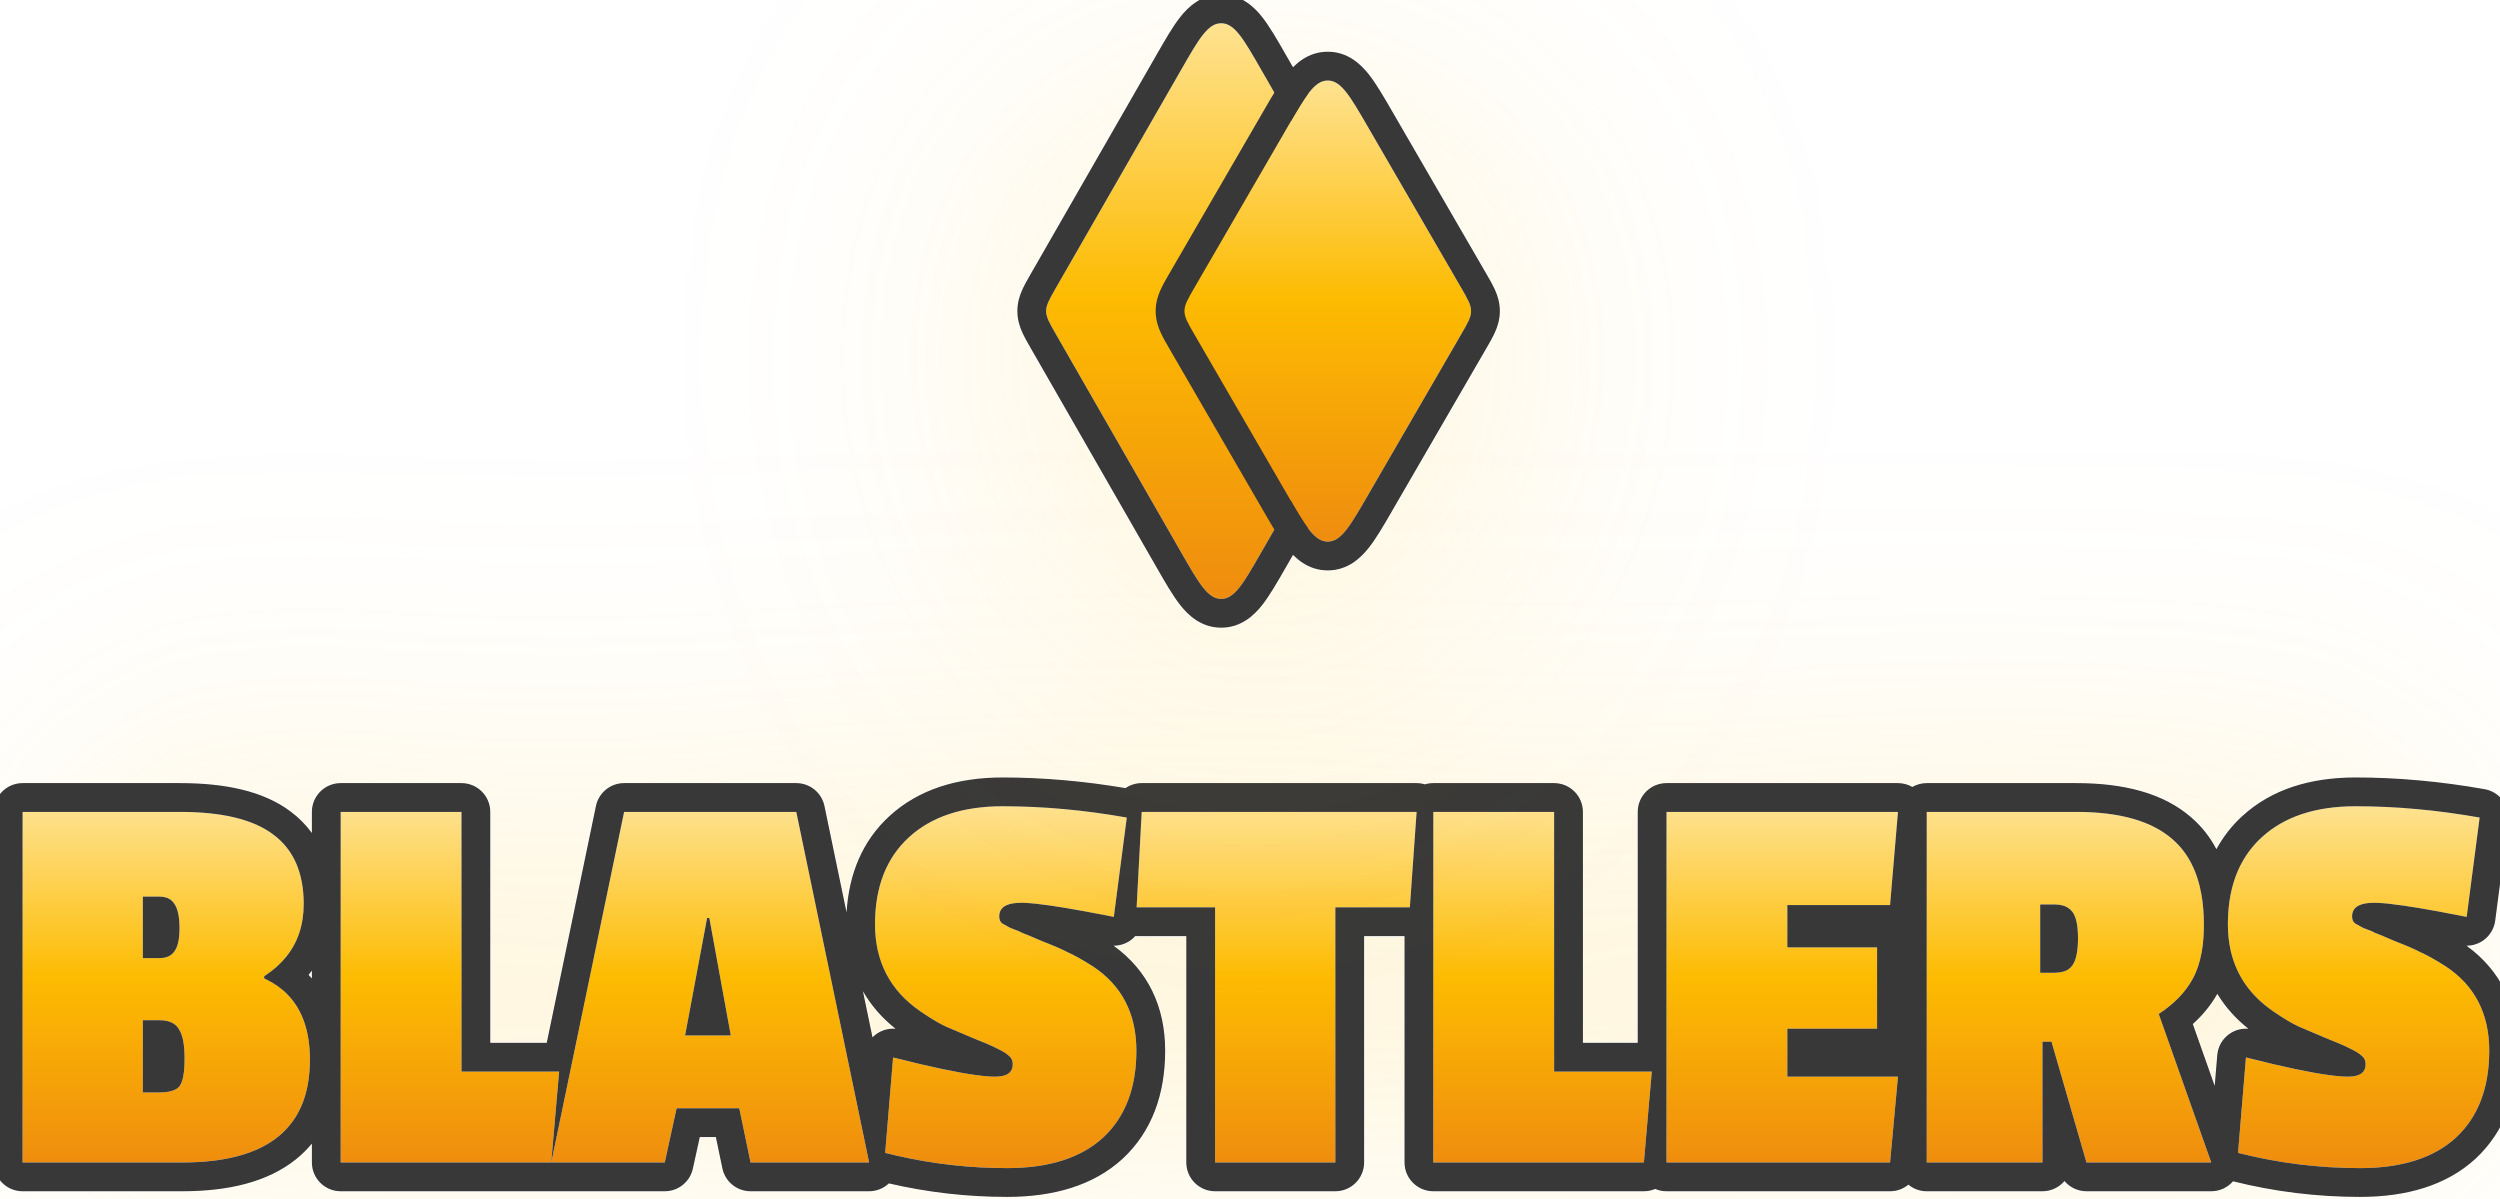
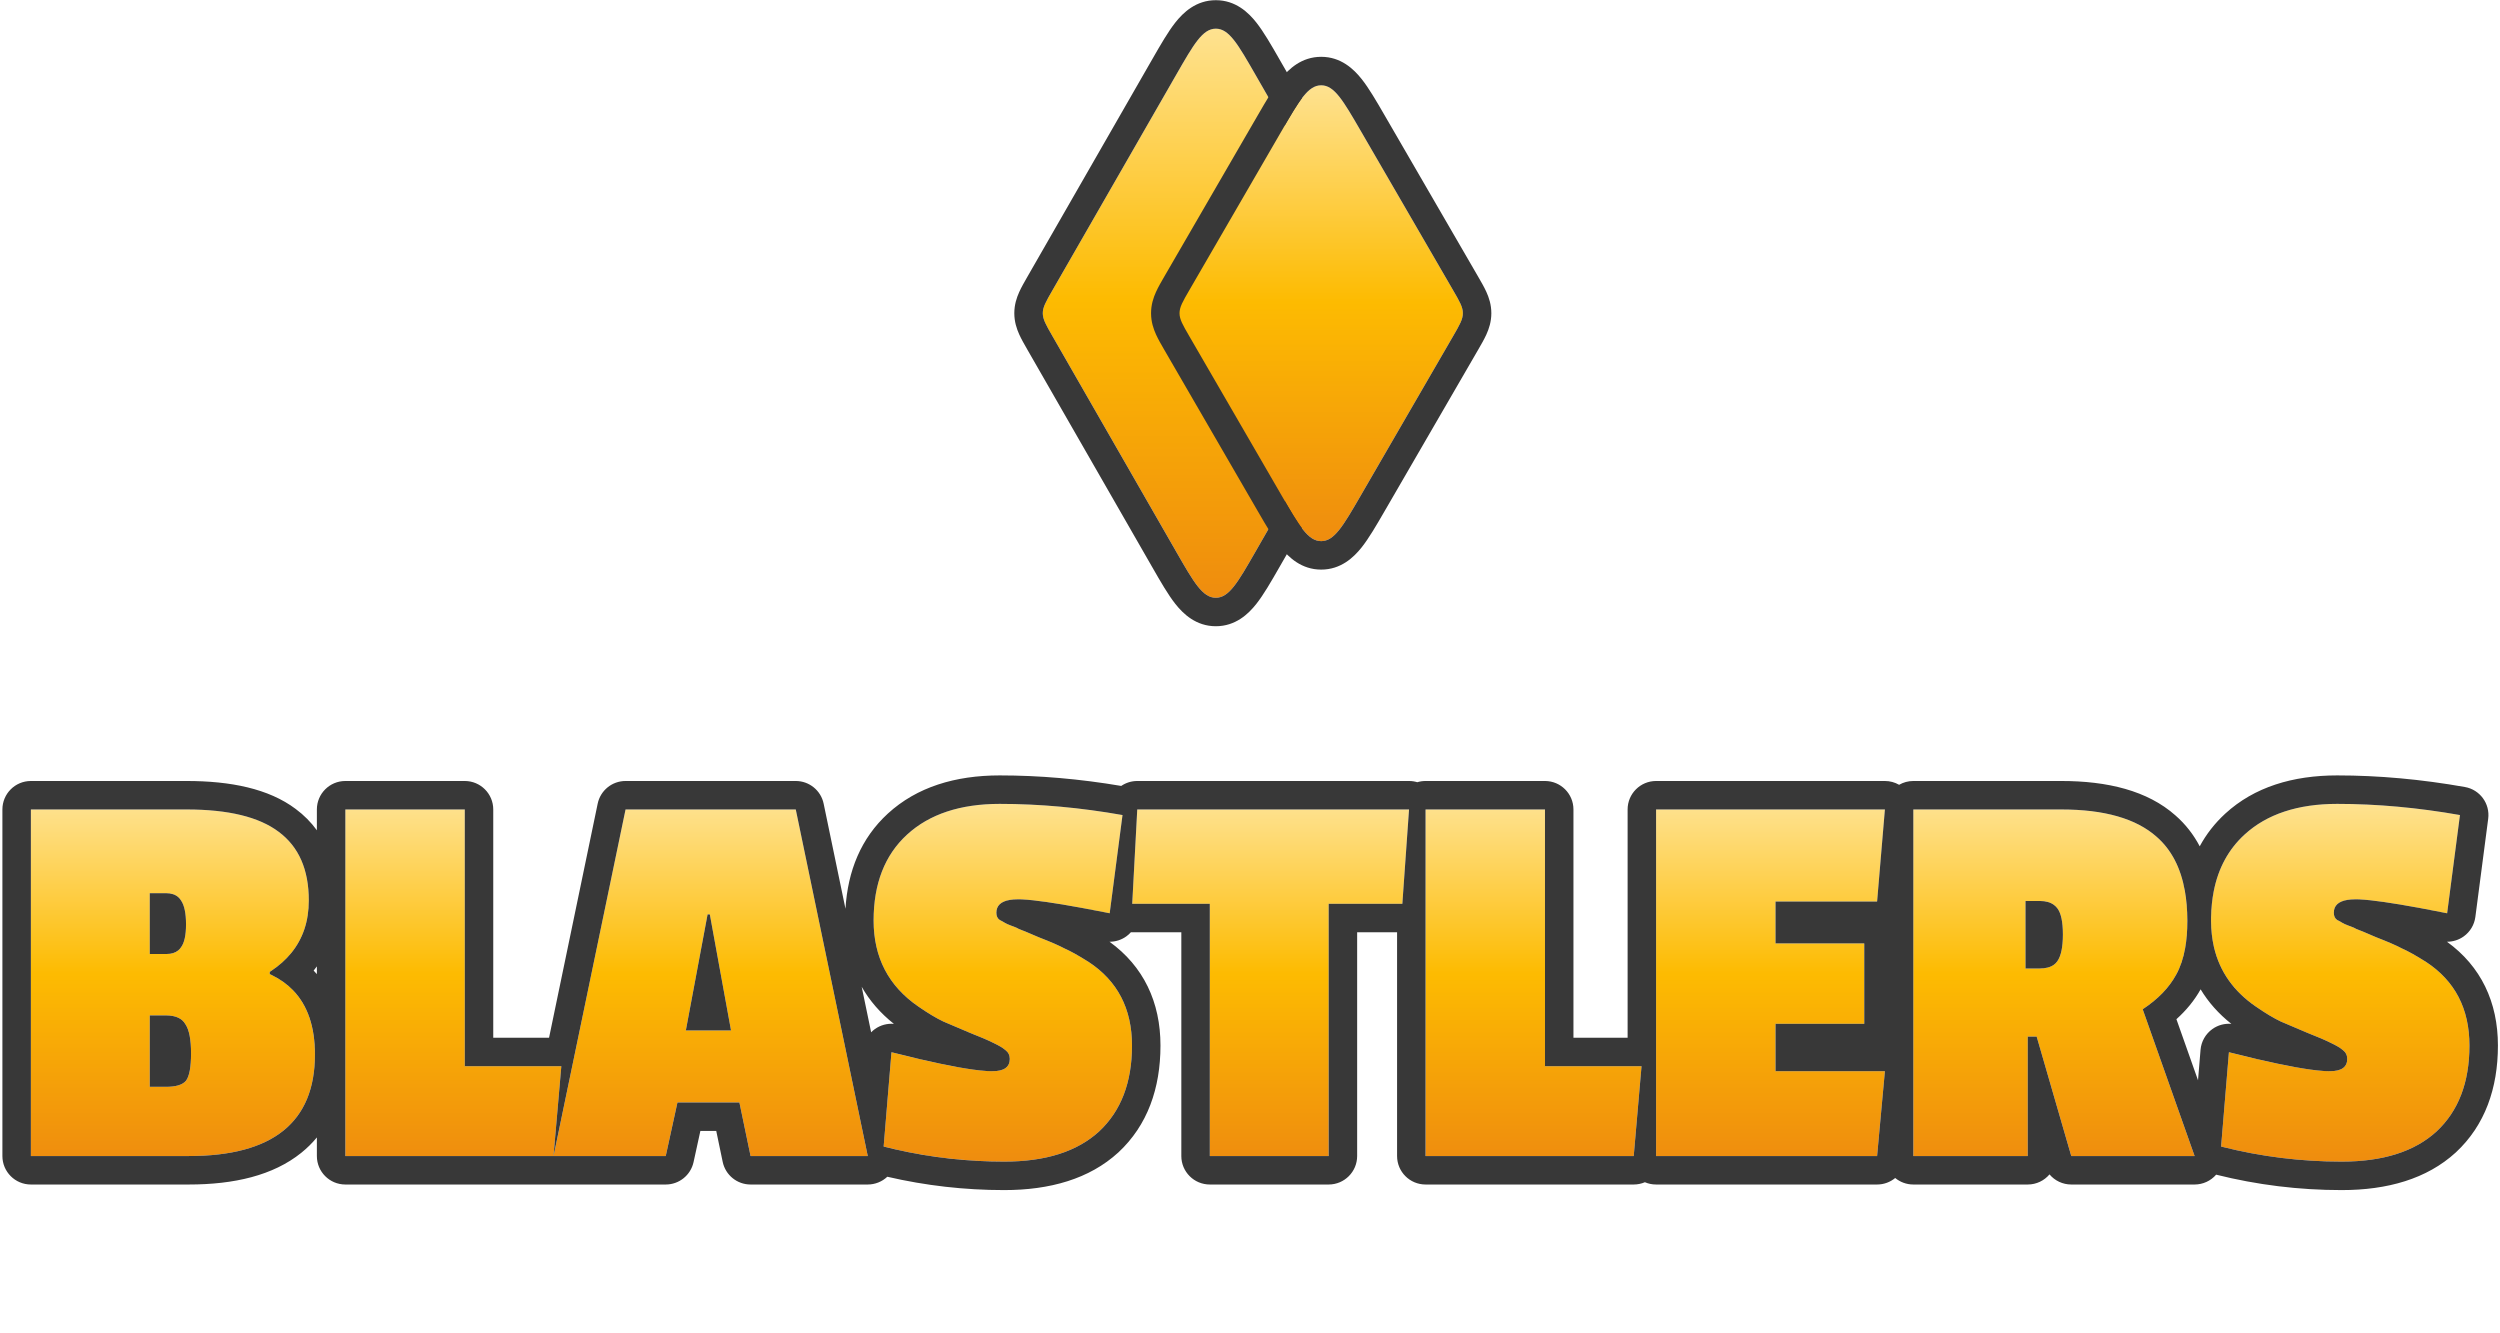
- <svg xmlns="http://www.w3.org/2000/svg" width="434" height="208" viewBox="0 0 434 208" fill="none">
-   <g filter="url(#filter0_d_1150_3388)">
-     <path fill-rule="evenodd" clip-rule="evenodd" d="M151.903 160.448C151.903 153.98 153.863 148.949 157.783 145.356C161.703 141.762 167.126 139.966 174.051 139.966C181.042 139.966 188.229 140.619 195.611 141.926L193.357 159.174C185.191 157.54 179.833 156.724 177.285 156.724C174.737 156.724 173.463 157.508 173.463 159.076C173.463 159.664 173.659 160.088 174.051 160.35C174.443 160.546 174.737 160.709 174.933 160.84C175.129 160.97 175.489 161.134 176.011 161.33C176.599 161.526 177.057 161.722 177.383 161.918C177.775 162.048 178.951 162.538 180.911 163.388C182.937 164.172 184.439 164.825 185.419 165.348C186.465 165.805 187.869 166.589 189.633 167.7C194.729 171.032 197.277 175.932 197.277 182.4C197.277 188.868 195.35 193.898 191.495 197.492C187.641 201.02 182.087 202.784 174.835 202.784C167.649 202.784 160.593 201.902 153.667 200.138L155.039 183.576C163.794 185.797 169.707 186.908 172.777 186.908C174.803 186.908 175.815 186.189 175.815 184.752C175.815 184.098 175.554 183.576 175.031 183.184C174.574 182.792 173.855 182.367 172.875 181.91C171.961 181.452 170.589 180.864 168.759 180.146C166.93 179.362 165.395 178.708 164.153 178.186C162.912 177.598 161.442 176.716 159.743 175.54C154.517 171.946 151.903 166.916 151.903 160.448ZM386.759 160.448C386.759 153.98 388.719 148.949 392.639 145.356C396.559 141.762 401.981 139.966 408.907 139.966C415.897 139.966 423.084 140.619 430.467 141.926L428.213 159.174C420.046 157.54 414.689 156.724 412.141 156.724C409.593 156.724 408.319 157.508 408.319 159.076C408.319 159.664 408.515 160.088 408.907 160.35C409.299 160.546 409.593 160.709 409.789 160.84C409.985 160.97 410.344 161.134 410.867 161.33C411.455 161.526 411.912 161.722 412.239 161.918C412.631 162.048 413.807 162.538 415.767 163.388C417.792 164.172 419.295 164.825 420.275 165.348C421.32 165.805 422.725 166.589 424.489 167.7C429.585 171.032 432.133 175.932 432.133 182.4C432.133 188.868 430.205 193.898 426.351 197.492C422.496 201.02 416.943 202.784 409.691 202.784C402.504 202.784 395.448 201.902 388.523 200.138L389.895 183.576C398.649 185.797 404.562 186.908 407.633 186.908C409.658 186.908 410.671 186.189 410.671 184.752C410.671 184.098 410.409 183.576 409.887 183.184C409.429 182.792 408.711 182.367 407.731 181.91C406.816 181.452 405.444 180.864 403.615 180.146C401.785 179.362 400.25 178.708 399.009 178.186C397.767 177.598 396.297 176.716 394.599 175.54C389.372 171.946 386.759 166.916 386.759 160.448ZM382.596 160.546C382.596 164.466 381.943 167.602 380.637 169.954C379.395 172.24 377.435 174.266 374.757 176.03L383.871 201.804H362.212L356.137 180.832H354.569V201.804H334.479V140.946H360.449C368.027 140.946 373.613 142.546 377.207 145.748C380.8 148.884 382.596 153.816 382.596 160.546ZM356.626 168.876C358.129 168.876 359.174 168.451 359.763 167.602C360.416 166.687 360.742 165.119 360.742 162.898C360.742 160.676 360.416 159.141 359.763 158.292C359.109 157.442 358.097 157.018 356.725 157.018H354.177V168.876H356.626ZM289.307 201.804H328.115L329.487 186.908H310.279V178.578H325.861V164.466H310.279V157.116H328.115L329.487 140.946H289.307V201.804ZM285.378 201.804H248.824V140.946H269.796V186.026H286.75L285.378 201.804ZM231.812 157.508H244.748L245.924 140.946H198.198L197.316 157.508H210.938V201.804H231.812V157.508ZM130.297 201.804H150.877L138.235 140.946H108.345L95.703 201.804H115.401L117.459 192.396H128.337L130.297 201.804ZM123.143 159.37L126.867 179.754H118.929L122.751 159.37H123.143ZM95.695 201.804H59.141V140.946H80.113V186.026H97.067L95.695 201.804ZM31.654 201.804C46.419 201.804 53.802 195.858 53.802 183.968C53.802 176.977 51.156 172.273 45.864 169.856V169.464C50.437 166.524 52.724 162.342 52.724 156.92C52.724 151.497 50.96 147.479 47.432 144.866C43.969 142.252 38.579 140.946 31.262 140.946H3.92V201.804H31.654ZM31.164 188.574C30.576 189.292 29.4 189.652 27.636 189.652H24.794V177.108H27.636C29.335 177.108 30.478 177.63 31.066 178.676C31.719 179.656 32.046 181.354 32.046 183.772C32.046 186.189 31.752 187.79 31.164 188.574ZM30.282 165.152C29.759 165.936 28.91 166.328 27.734 166.328H24.794V155.646H27.636C28.877 155.646 29.759 156.07 30.282 156.92C30.87 157.769 31.164 159.174 31.164 161.134C31.164 163.028 30.87 164.368 30.282 165.152Z" fill="url(#paint0_linear_1150_3388)" />
-     <path fill-rule="evenodd" clip-rule="evenodd" d="M197.317 162.508C197.24 162.508 197.164 162.506 197.088 162.503C196.845 162.775 196.571 163.022 196.27 163.238C195.406 163.857 194.375 164.18 193.328 164.174C199.299 168.488 202.277 174.768 202.277 182.4C202.277 189.916 199.998 196.401 194.905 201.149L194.871 201.18C189.789 205.831 182.85 207.784 174.835 207.784C167.882 207.784 161.038 207.003 154.309 205.44C153.387 206.31 152.161 206.804 150.877 206.804H130.297C127.929 206.804 125.885 205.142 125.402 202.824L124.271 197.396H121.484L120.286 202.872C119.784 205.168 117.751 206.804 115.401 206.804H95.703H95.699H95.695H59.141C56.379 206.804 54.141 204.565 54.141 201.804V198.537C53.34 199.509 52.428 200.412 51.401 201.239C46.445 205.23 39.577 206.804 31.654 206.804H3.92C1.159 206.804 -1.08 204.565 -1.08 201.804V140.946C-1.08 138.184 1.159 135.946 3.92 135.946H31.262C38.98 135.946 45.679 137.288 50.426 140.861C51.901 141.956 53.133 143.212 54.141 144.604V140.946C54.141 138.184 56.379 135.946 59.141 135.946H80.113C82.874 135.946 85.113 138.184 85.113 140.946V181.026H94.913L103.45 139.929C103.932 137.609 105.976 135.946 108.345 135.946H138.235C140.605 135.946 142.649 137.609 143.131 139.929L146.964 158.38C147.359 151.718 149.711 145.972 154.405 141.67C159.498 137.001 166.264 134.966 174.051 134.966C181.005 134.966 188.117 135.585 195.385 136.812C196.188 136.265 197.158 135.946 198.199 135.946H245.925C246.42 135.946 246.907 136.019 247.372 136.16C247.832 136.021 248.319 135.946 248.824 135.946H269.796C272.558 135.946 274.796 138.184 274.796 140.946V181.026H284.307V140.946C284.307 138.184 286.545 135.946 289.307 135.946H329.487C330.371 135.946 331.23 136.18 331.982 136.613C332.716 136.189 333.569 135.946 334.479 135.946H360.449C368.571 135.946 375.604 137.636 380.513 141.997C382.293 143.554 383.697 145.377 384.769 147.415C385.916 145.296 387.406 143.37 389.261 141.67C394.354 137.001 401.12 134.966 408.907 134.966C416.21 134.966 423.689 135.648 431.339 137.002C433.971 137.468 435.771 139.923 435.425 142.574L433.171 159.822C432.992 161.195 432.251 162.432 431.125 163.238C430.262 163.857 429.23 164.18 428.184 164.174C434.155 168.488 437.133 174.768 437.133 182.4C437.133 189.916 434.854 196.401 429.761 201.149L429.727 201.18C424.645 205.831 417.706 207.784 409.691 207.784C402.216 207.784 394.867 206.881 387.652 205.075C386.708 206.167 385.33 206.804 383.871 206.804H362.212C360.704 206.804 359.319 206.128 358.39 205.028C357.473 206.114 356.101 206.804 354.569 206.804H334.479C333.27 206.804 332.161 206.375 331.296 205.661C330.429 206.377 329.318 206.804 328.115 206.804H289.307C288.609 206.804 287.945 206.661 287.342 206.403C286.738 206.661 286.073 206.804 285.378 206.804H248.824C246.063 206.804 243.824 204.565 243.824 201.804V162.508H236.813V201.804C236.813 204.565 234.574 206.804 231.813 206.804H210.939C208.178 206.804 205.939 204.565 205.939 201.804V162.508H197.317ZM54.141 168.501C53.958 168.752 53.769 168.998 53.573 169.241C53.767 169.442 53.956 169.649 54.141 169.86V168.501ZM115.401 201.804H100.714H95.703L108.345 140.946H138.235L149.186 193.665L149.186 193.667L150.877 201.804L130.297 201.804L128.337 192.396H117.459L115.401 201.804ZM80.113 186.026H93.874H97.067L95.695 201.804H90.703H59.141V140.946H80.113V186.026ZM149.81 172.082L151.47 180.074C151.673 179.867 151.895 179.677 152.135 179.506C153.109 178.811 154.291 178.493 155.466 178.594C153.091 176.713 151.203 174.532 149.81 172.082ZM155.742 200.639L155.742 200.639C155.049 200.481 154.358 200.314 153.668 200.138L154.23 193.358L154.229 193.356L155.039 183.576C156.793 184.021 158.432 184.421 159.957 184.777C165.157 185.989 169.032 186.685 171.582 186.862L171.679 186.869C171.742 186.873 171.803 186.876 171.863 186.88C171.995 186.887 172.122 186.893 172.246 186.898C172.432 186.904 172.609 186.908 172.777 186.908C174.803 186.908 175.815 186.189 175.815 184.752C175.815 184.098 175.554 183.576 175.031 183.184C174.578 182.795 173.868 182.374 172.9 181.922L172.875 181.91L172.869 181.907C171.954 181.45 170.584 180.863 168.759 180.146C166.93 179.362 165.395 178.708 164.153 178.186C162.912 177.598 161.442 176.716 159.743 175.54C154.517 171.946 151.903 166.916 151.903 160.448C151.903 153.98 153.863 148.949 157.783 145.356C161.703 141.762 167.126 139.966 174.051 139.966C181.042 139.966 188.229 140.619 195.611 141.926L193.357 159.174C193.085 159.119 192.815 159.065 192.549 159.013L192.549 159.013C191.084 158.723 189.714 158.461 188.439 158.226C183.626 157.34 180.161 156.846 178.045 156.744C177.938 156.739 177.835 156.734 177.736 156.731L177.674 156.729C177.63 156.728 177.588 156.727 177.546 156.726L177.46 156.725C177.401 156.724 177.342 156.724 177.285 156.724C176.989 156.724 176.709 156.734 176.447 156.756C176.222 156.774 176.009 156.8 175.809 156.834C174.245 157.1 173.463 157.847 173.463 159.076C173.463 159.664 173.659 160.088 174.051 160.35C174.443 160.546 174.737 160.709 174.933 160.84C175.129 160.97 175.489 161.134 176.011 161.33C176.342 161.44 176.631 161.55 176.879 161.66C176.904 161.671 176.929 161.682 176.953 161.694C176.968 161.701 176.983 161.708 176.998 161.715C177.008 161.719 177.018 161.724 177.028 161.729C177.16 161.792 177.278 161.855 177.383 161.918C177.775 162.048 178.951 162.538 180.911 163.388C182.937 164.172 184.439 164.825 185.419 165.348C186.465 165.805 187.869 166.589 189.633 167.7C194.729 171.032 197.277 175.932 197.277 182.4C197.277 188.868 195.35 193.898 191.495 197.492C187.641 201.02 182.087 202.784 174.835 202.784C168.365 202.784 162 202.069 155.742 200.639ZM243.824 157.508H244.749L245.925 140.946H243.824L200.516 140.946L198.199 140.946L197.317 157.508H210.939V201.804H231.813V157.508H243.824ZM248.824 160.405V201.804H284.307H285.378L286.75 186.026H284.307H269.796V140.946H250.925H248.824V160.405L248.824 160.405ZM328.115 201.804H290.397H289.307V181.729V140.946H329.479H329.487L329.479 141.041L328.115 157.116H310.279V164.466H325.861V178.578H310.279V186.908H329.479H329.487L329.479 186.996L328.115 201.804ZM334.479 187.192V201.804H354.569V180.832H356.137L362.212 201.804L383.87 201.804L383.609 201.065L374.757 176.03C377.435 174.266 379.395 172.24 380.637 169.954C381.36 168.652 381.883 167.111 382.206 165.329C382.466 163.891 382.596 162.297 382.596 160.546L382.596 160.448C382.591 158.575 382.447 156.842 382.162 155.249C381.432 151.161 379.78 147.993 377.207 145.748C373.613 142.546 368.027 140.946 360.449 140.946H334.487H334.479V141.23V186.623V187.192ZM409.691 202.784C402.528 202.784 395.494 201.907 388.591 200.155L388.557 200.146L388.523 200.138L388.535 199.997L389.895 183.576C391.648 184.021 393.288 184.421 394.813 184.777C400.012 185.989 403.888 186.685 406.438 186.862L406.535 186.869C406.597 186.873 406.659 186.876 406.719 186.88C406.85 186.887 406.978 186.893 407.102 186.898C407.287 186.904 407.465 186.908 407.633 186.908C409.659 186.908 410.671 186.189 410.671 184.752C410.671 184.098 410.41 183.576 409.887 183.184C409.434 182.795 408.724 182.374 407.756 181.922L407.731 181.91L407.725 181.907C406.81 181.45 405.44 180.863 403.615 180.146C401.786 179.362 400.251 178.708 399.009 178.186C397.768 177.598 396.298 176.716 394.599 175.54C390.732 172.881 388.295 169.435 387.289 165.202C387.276 165.144 387.262 165.087 387.249 165.029C386.929 163.621 386.766 162.126 386.759 160.546L386.759 160.448C386.759 160.246 386.761 160.045 386.765 159.846C386.796 158.236 386.952 156.718 387.232 155.292C388.029 151.242 389.831 147.93 392.639 145.356C396.559 141.762 401.982 139.966 408.907 139.966C415.898 139.966 423.084 140.619 430.467 141.926L428.213 159.174C426.441 158.819 424.802 158.503 423.295 158.226C418.482 157.34 415.017 156.846 412.901 156.744C412.794 156.739 412.691 156.734 412.592 156.731L412.529 156.729C412.486 156.728 412.444 156.727 412.402 156.726L412.316 156.725C412.256 156.724 412.198 156.724 412.141 156.724C411.845 156.724 411.565 156.734 411.303 156.756C411.078 156.774 410.865 156.8 410.665 156.834C409.101 157.1 408.319 157.847 408.319 159.076C408.319 159.664 408.515 160.088 408.907 160.35C409.299 160.546 409.593 160.709 409.789 160.84C409.985 160.97 410.345 161.134 410.867 161.33C411.198 161.44 411.487 161.55 411.735 161.66C411.786 161.683 411.836 161.706 411.884 161.729C412.016 161.792 412.134 161.855 412.239 161.918C412.631 162.048 413.807 162.538 415.767 163.388C417.793 164.172 419.295 164.825 420.275 165.348C421.321 165.805 422.725 166.589 424.489 167.7C429.585 171.032 432.133 175.932 432.133 182.4C432.133 188.868 430.206 193.898 426.351 197.492C422.497 201.02 416.943 202.784 409.691 202.784ZM384.912 183.163L384.47 188.501L380.677 177.774C382.392 176.232 383.832 174.49 384.927 172.528C386.291 174.797 388.092 176.828 390.322 178.594C389.147 178.493 387.965 178.811 386.991 179.506C385.794 180.36 385.034 181.698 384.912 183.163ZM354.177 157.018H356.725C357.738 157.018 358.555 157.249 359.177 157.713C359.396 157.877 359.592 158.07 359.763 158.292C360.416 159.141 360.742 160.676 360.742 162.898C360.742 165.119 360.416 166.687 359.763 167.602C359.601 167.834 359.406 168.035 359.177 168.204C358.568 168.652 357.718 168.876 356.626 168.876H354.177V157.018ZM123.143 159.37H122.751L118.929 179.754H126.867L123.143 159.37ZM46.226 170.027C47.681 170.737 48.927 171.628 49.962 172.7C52.522 175.35 53.802 179.106 53.802 183.968C53.802 195.858 46.419 201.804 31.654 201.804H3.92V140.946H31.262C38.579 140.946 43.969 142.252 47.432 144.866C50.96 147.479 52.724 151.497 52.724 156.92C52.724 160.565 51.691 163.65 49.624 166.173C48.674 167.333 47.506 168.374 46.119 169.297C46.035 169.353 45.95 169.409 45.864 169.464V169.856C45.986 169.911 46.107 169.968 46.226 170.027ZM27.636 177.108H24.794V189.652H27.636C28.495 189.652 29.214 189.567 29.794 189.396C30.405 189.217 30.862 188.943 31.164 188.574C31.752 187.79 32.046 186.189 32.046 183.772C32.046 181.354 31.719 179.656 31.066 178.676C30.776 178.161 30.352 177.773 29.794 177.512C29.218 177.242 28.498 177.108 27.636 177.108ZM27.636 155.646H24.794V166.328H27.734C28.596 166.328 29.283 166.117 29.794 165.695C29.98 165.542 30.142 165.361 30.282 165.152C30.87 164.368 31.164 163.028 31.164 161.134C31.164 159.174 30.87 157.769 30.282 156.92C30.144 156.696 29.982 156.502 29.794 156.337C29.27 155.876 28.55 155.646 27.636 155.646Z" fill="#383838" />
-   </g>
-   <g filter="url(#filter1_d_1150_3388)">
-     <path d="M205.062 12.086C208.143 6.718 209.684 4.034 212 4.034C214.316 4.034 215.857 6.718 218.938 12.086L240.714 50.017C241.83 51.961 242.388 52.934 242.388 54C242.388 55.066 241.83 56.039 240.714 57.983L218.938 95.914C215.857 101.282 214.316 103.966 212 103.966C209.684 103.966 208.143 101.282 205.062 95.914L183.287 57.983C182.17 56.039 181.612 55.066 181.612 54C181.612 52.934 182.17 51.961 183.287 50.017L205.062 12.086Z" fill="url(#paint1_linear_1150_3388)" />
-     <path fill-rule="evenodd" clip-rule="evenodd" d="M223.274 9.596L245.129 47.666C245.618 48.516 246.146 49.436 246.528 50.284C246.976 51.278 247.388 52.512 247.388 54C247.388 55.488 246.976 56.722 246.528 57.716C246.146 58.564 245.618 59.484 245.129 60.334C245.103 60.38 245.076 60.426 245.05 60.472L223.274 98.404C223.218 98.502 223.162 98.6 223.105 98.698C221.712 101.126 220.399 103.415 219.106 105.052C217.734 106.788 215.483 108.966 212 108.966C208.517 108.966 206.266 106.788 204.894 105.052C203.601 103.415 202.288 101.126 200.895 98.698C200.838 98.6 200.782 98.502 200.726 98.404L178.95 60.472C178.924 60.426 178.897 60.38 178.871 60.334C178.382 59.484 177.854 58.564 177.472 57.716C177.024 56.722 176.612 55.488 176.612 54C176.612 52.512 177.024 51.278 177.472 50.284C177.854 49.436 178.382 48.516 178.871 47.666C178.897 47.62 178.924 47.574 178.95 47.528L200.726 9.596C200.782 9.498 200.838 9.4 200.895 9.302C202.288 6.874 203.601 4.585 204.894 2.948C206.266 1.212 208.517 -0.966 212 -0.966C215.483 -0.966 217.734 1.212 219.106 2.948C220.399 4.585 221.712 6.874 223.106 9.302C223.162 9.4 223.218 9.498 223.274 9.596ZM212 4.034C209.684 4.034 208.143 6.718 205.062 12.086L183.287 50.017C182.17 51.961 181.612 52.934 181.612 54C181.612 55.066 182.17 56.039 183.287 57.983L205.062 95.914C208.143 101.282 209.684 103.966 212 103.966C214.316 103.966 215.857 101.282 218.938 95.914L240.714 57.983C241.83 56.039 242.388 55.066 242.388 54C242.388 52.934 241.83 51.961 240.714 50.017L218.938 12.086C215.857 6.718 214.316 4.034 212 4.034Z" fill="#383838" />
-     <path d="M223.578 21.943C226.656 16.633 228.195 13.977 230.5 13.977C232.805 13.977 234.344 16.633 237.421 21.943L253.675 49.989C254.809 51.946 255.377 52.925 255.377 54C255.377 55.075 254.809 56.054 253.675 58.011L237.421 86.057C234.344 91.367 232.805 94.023 230.5 94.023C228.195 94.023 226.656 91.367 223.578 86.057L207.325 58.011C206.19 56.054 205.623 55.075 205.623 54C205.623 52.925 206.19 51.946 207.325 49.989L223.578 21.943Z" fill="url(#paint2_linear_1150_3388)" />
-     <path fill-rule="evenodd" clip-rule="evenodd" d="M241.747 19.436L258.001 47.481C258.028 47.528 258.055 47.574 258.082 47.621C258.578 48.477 259.115 49.402 259.503 50.256C259.958 51.256 260.377 52.499 260.377 54C260.377 55.501 259.958 56.744 259.503 57.744C259.115 58.598 258.578 59.523 258.082 60.38C258.055 60.426 258.028 60.472 258.001 60.519L241.747 88.564C241.691 88.662 241.634 88.759 241.578 88.856C240.187 91.258 238.874 93.525 237.582 95.147C236.208 96.871 233.962 99.023 230.5 99.023C227.038 99.023 224.791 96.871 223.418 95.147C222.126 93.525 220.813 91.258 219.422 88.856C219.365 88.759 219.309 88.662 219.252 88.564L202.999 60.519C202.972 60.472 202.945 60.426 202.918 60.379C202.422 59.523 201.885 58.598 201.497 57.744C201.042 56.744 200.623 55.501 200.623 54C200.623 52.499 201.042 51.256 201.497 50.256C201.885 49.402 202.422 48.477 202.918 47.621C202.945 47.574 202.972 47.528 202.999 47.481L219.252 19.436C219.309 19.338 219.365 19.241 219.422 19.144C220.813 16.742 222.126 14.475 223.418 12.854C224.791 11.129 227.038 8.977 230.5 8.977C233.962 8.977 236.208 11.129 237.582 12.854C238.874 14.475 240.187 16.742 241.578 19.144C241.634 19.241 241.691 19.338 241.747 19.436ZM230.5 13.977C228.195 13.977 226.656 16.633 223.578 21.943L207.325 49.989C206.19 51.946 205.623 52.925 205.623 54C205.623 55.075 206.19 56.054 207.325 58.011L223.578 86.057C226.656 91.367 228.195 94.023 230.5 94.023C232.805 94.023 234.344 91.367 237.421 86.057L253.675 58.011C254.809 56.054 255.377 55.075 255.377 54C255.377 52.925 254.809 51.946 253.675 49.989L237.421 21.943C234.344 16.633 232.805 13.977 230.5 13.977Z" fill="#383838" />
-   </g>
+ <svg xmlns="http://www.w3.org/2000/svg" width="439" height="234" viewBox="0 0 439 234" fill="none">
+   <path fill-rule="evenodd" clip-rule="evenodd" d="M153.405 161.644C153.405 155.176 155.365 150.145 159.285 146.552C163.205 142.959 168.628 141.162 175.553 141.162C182.544 141.162 189.731 141.815 197.113 143.122L194.859 160.37C186.693 158.737 181.335 157.92 178.787 157.92C176.239 157.92 174.965 158.704 174.965 160.272C174.965 160.86 175.161 161.285 175.553 161.546C175.945 161.742 176.239 161.905 176.435 162.036C176.631 162.167 176.991 162.33 177.513 162.526C178.101 162.722 178.559 162.918 178.885 163.114C179.277 163.245 180.453 163.735 182.413 164.584C184.439 165.368 185.941 166.021 186.921 166.544C187.967 167.001 189.371 167.785 191.135 168.896C196.231 172.228 198.779 177.128 198.779 183.596C198.779 190.064 196.852 195.095 192.997 198.688C189.143 202.216 183.589 203.98 176.337 203.98C169.151 203.98 162.095 203.098 155.169 201.334L156.541 184.772C165.296 186.993 171.209 188.104 174.279 188.104C176.305 188.104 177.317 187.385 177.317 185.948C177.317 185.295 177.056 184.772 176.533 184.38C176.076 183.988 175.357 183.563 174.377 183.106C173.463 182.649 172.091 182.061 170.261 181.342C168.432 180.558 166.897 179.905 165.655 179.382C164.414 178.794 162.944 177.912 161.245 176.736C156.019 173.143 153.405 168.112 153.405 161.644ZM388.261 161.644C388.261 155.176 390.221 150.145 394.141 146.552C398.061 142.959 403.483 141.162 410.409 141.162C417.399 141.162 424.586 141.815 431.969 143.122L429.715 160.37C421.548 158.737 416.191 157.92 413.643 157.92C411.095 157.92 409.821 158.704 409.821 160.272C409.821 160.86 410.017 161.285 410.409 161.546C410.801 161.742 411.095 161.905 411.291 162.036C411.487 162.167 411.846 162.33 412.369 162.526C412.957 162.722 413.414 162.918 413.741 163.114C414.133 163.245 415.309 163.735 417.269 164.584C419.294 165.368 420.797 166.021 421.777 166.544C422.822 167.001 424.227 167.785 425.991 168.896C431.087 172.228 433.635 177.128 433.635 183.596C433.635 190.064 431.707 195.095 427.853 198.688C423.998 202.216 418.445 203.98 411.193 203.98C404.006 203.98 396.95 203.098 390.025 201.334L391.397 184.772C400.151 186.993 406.064 188.104 409.135 188.104C411.16 188.104 412.173 187.385 412.173 185.948C412.173 185.295 411.911 184.772 411.389 184.38C410.931 183.988 410.213 183.563 409.233 183.106C408.318 182.649 406.946 182.061 405.117 181.342C403.287 180.558 401.752 179.905 400.511 179.382C399.269 178.794 397.799 177.912 396.101 176.736C390.874 173.143 388.261 168.112 388.261 161.644ZM384.098 161.742C384.098 165.662 383.445 168.798 382.138 171.15C380.897 173.437 378.937 175.462 376.258 177.226L385.372 203H363.714L357.638 182.028H356.07V203H335.98V142.142H361.95C369.529 142.142 375.115 143.743 378.708 146.944C382.302 150.08 384.098 155.013 384.098 161.742ZM358.128 170.072C359.631 170.072 360.676 169.647 361.264 168.798C361.918 167.883 362.244 166.315 362.244 164.094C362.244 161.873 361.918 160.337 361.264 159.488C360.611 158.639 359.598 158.214 358.226 158.214H355.678V170.072H358.128ZM290.809 203H329.617L330.989 188.104H311.781V179.774H327.363V165.662H311.781V158.312H329.617L330.989 142.142H290.809V203ZM286.88 203H250.326V142.142H271.298V187.222H288.252L286.88 203ZM233.314 158.704H246.25L247.426 142.142H199.7L198.818 158.704H212.44V203H233.314V158.704ZM131.799 203H152.379L139.737 142.142H109.847L97.205 203H116.903L118.961 193.592H129.839L131.799 203ZM124.645 160.566L128.369 180.95H120.431L124.253 160.566H124.645ZM97.197 203H60.643V142.142H81.615V187.222H98.569L97.197 203ZM33.156 203C47.921 203 55.304 197.055 55.304 185.164C55.304 178.173 52.658 173.469 47.366 171.052V170.66C51.939 167.72 54.226 163.539 54.226 158.116C54.226 152.693 52.462 148.675 48.934 146.062C45.471 143.449 40.081 142.142 32.764 142.142H5.422V203H33.156ZM32.666 189.77C32.078 190.489 30.902 190.848 29.138 190.848H26.296V178.304H29.138C30.837 178.304 31.98 178.827 32.568 179.872C33.221 180.852 33.548 182.551 33.548 184.968C33.548 187.385 33.254 188.986 32.666 189.77ZM31.784 166.348C31.261 167.132 30.412 167.524 29.236 167.524H26.296V156.842H29.138C30.379 156.842 31.261 157.267 31.784 158.116C32.372 158.965 32.666 160.37 32.666 162.33C32.666 164.225 32.372 165.564 31.784 166.348Z" fill="url(#paint0_linear_2377_11959)" />
+   <path fill-rule="evenodd" clip-rule="evenodd" d="M198.819 163.704C198.742 163.704 198.666 163.702 198.59 163.699C198.347 163.971 198.073 164.218 197.771 164.434C196.908 165.053 195.877 165.376 194.83 165.37C200.801 169.685 203.779 175.964 203.779 183.596C203.779 191.112 201.5 197.598 196.407 202.345L196.373 202.376C191.291 207.028 184.352 208.98 176.337 208.98C169.384 208.98 162.54 208.199 155.811 206.636C154.889 207.506 153.663 208 152.379 208H131.799C129.431 208 127.387 206.338 126.904 204.02L125.773 198.592H122.986L121.788 204.068C121.285 206.364 119.253 208 116.903 208H97.205H97.201H97.197H60.643C57.881 208 55.643 205.761 55.643 203V199.733C54.842 200.705 53.93 201.608 52.903 202.435C47.947 206.426 41.079 208 33.156 208H5.422C2.66 208 0.422 205.761 0.422 203V142.142C0.422 139.381 2.66 137.142 5.422 137.142H32.764C40.482 137.142 47.181 138.484 51.928 142.057C53.402 143.152 54.635 144.408 55.643 145.8V142.142C55.643 139.381 57.881 137.142 60.643 137.142H81.615C84.376 137.142 86.615 139.381 86.615 142.142V182.222H96.415L104.952 141.125C105.434 138.805 107.478 137.142 109.847 137.142H139.737C142.107 137.142 144.151 138.805 144.633 141.125L148.466 159.577C148.861 152.915 151.213 147.168 155.907 142.866C161 138.197 167.766 136.162 175.553 136.162C182.507 136.162 189.619 136.781 196.887 138.009C197.69 137.461 198.66 137.142 199.701 137.142H247.427C247.922 137.142 248.409 137.215 248.874 137.356C249.334 137.217 249.821 137.142 250.326 137.142H271.298C274.06 137.142 276.298 139.381 276.298 142.142V182.222H285.809V142.142C285.809 139.381 288.047 137.142 290.809 137.142H330.989C331.873 137.142 332.732 137.376 333.484 137.809C334.218 137.385 335.071 137.142 335.98 137.142H361.95C370.073 137.142 377.106 138.832 382.015 143.194C383.795 144.751 385.199 146.573 386.271 148.611C387.418 146.492 388.908 144.567 390.763 142.866C395.856 138.197 402.622 136.162 410.409 136.162C417.712 136.162 425.191 136.845 432.841 138.199C435.473 138.664 437.273 141.119 436.927 143.77L434.673 161.018C434.494 162.391 433.753 163.628 432.627 164.434C431.764 165.053 430.732 165.376 429.686 165.37C435.657 169.685 438.635 175.964 438.635 183.596C438.635 191.112 436.356 197.598 431.263 202.345L431.229 202.376C426.147 207.028 419.208 208.98 411.193 208.98C403.718 208.98 396.369 208.077 389.154 206.271C388.21 207.363 386.832 208 385.372 208H363.714C362.206 208 360.821 207.325 359.892 206.224C358.975 207.31 357.603 208 356.07 208H335.98C334.772 208 333.663 207.571 332.798 206.857C331.931 207.573 330.82 208 329.617 208H290.809C290.111 208 289.447 207.857 288.844 207.599C288.24 207.857 287.575 208 286.88 208H250.326C247.565 208 245.326 205.761 245.326 203V163.704H238.315V203C238.315 205.761 236.076 208 233.315 208H212.441C209.679 208 207.441 205.761 207.441 203V163.704H198.819ZM55.643 169.697C55.46 169.948 55.271 170.195 55.075 170.437C55.269 170.639 55.458 170.845 55.643 171.056V169.697ZM116.903 203H102.215H97.205L109.847 142.142H139.737L150.688 194.861L150.688 194.863L152.379 203L131.799 203L129.839 193.592H118.961L116.903 203ZM81.615 187.222H95.376H98.569L97.197 203H92.205H60.643V142.142H81.615V187.222ZM151.312 173.278L152.972 181.27C153.175 181.064 153.397 180.873 153.637 180.702C154.611 180.007 155.793 179.69 156.968 179.79C154.593 177.909 152.705 175.728 151.312 173.278ZM157.244 201.835L157.244 201.835C156.551 201.677 155.86 201.51 155.17 201.334L155.731 194.554L155.731 194.552L156.541 184.772C158.294 185.217 159.934 185.617 161.459 185.973C166.659 187.186 170.534 187.881 173.084 188.058L173.181 188.065C173.243 188.069 173.305 188.073 173.365 188.076C173.497 188.084 173.624 188.089 173.748 188.094C173.934 188.101 174.111 188.104 174.279 188.104C176.305 188.104 177.317 187.385 177.317 185.948C177.317 185.295 177.056 184.772 176.533 184.38C176.08 183.991 175.37 183.571 174.402 183.118L174.377 183.106L174.371 183.103C173.456 182.646 172.086 182.059 170.261 181.342C168.432 180.558 166.897 179.905 165.655 179.382C164.414 178.794 162.944 177.912 161.245 176.736C156.019 173.143 153.405 168.112 153.405 161.644C153.405 155.176 155.365 150.145 159.285 146.552C163.205 142.959 168.628 141.162 175.553 141.162C182.544 141.162 189.731 141.815 197.113 143.122L194.859 160.37C194.587 160.315 194.317 160.262 194.051 160.209L194.051 160.209C192.586 159.919 191.216 159.657 189.941 159.422C185.128 158.536 181.663 158.042 179.547 157.94C179.44 157.935 179.337 157.931 179.238 157.928L179.175 157.926C179.132 157.924 179.09 157.923 179.048 157.923L178.962 157.921C178.902 157.92 178.844 157.92 178.787 157.92C178.491 157.92 178.211 157.931 177.949 157.952C177.724 157.97 177.511 157.996 177.311 158.03C175.747 158.296 174.965 159.044 174.965 160.272C174.965 160.86 175.161 161.285 175.553 161.546C175.945 161.742 176.239 161.905 176.435 162.036C176.631 162.167 176.991 162.33 177.513 162.526C177.844 162.636 178.133 162.746 178.381 162.857C178.406 162.868 178.43 162.879 178.455 162.89C178.47 162.897 178.485 162.904 178.5 162.911C178.51 162.916 178.52 162.92 178.53 162.925C178.662 162.988 178.78 163.051 178.885 163.114C179.277 163.245 180.453 163.735 182.413 164.584C184.439 165.368 185.941 166.021 186.921 166.544C187.967 167.001 189.371 167.785 191.135 168.896C196.231 172.228 198.779 177.128 198.779 183.596C198.779 190.064 196.852 195.095 192.997 198.688C189.143 202.216 183.589 203.98 176.337 203.98C169.867 203.98 163.502 203.265 157.244 201.835ZM245.326 158.704H246.251L247.427 142.142H245.326L202.017 142.142L199.701 142.142L198.819 158.704H212.441V203H233.315V158.704H245.326ZM250.326 161.602V203H285.809H286.88L288.252 187.222H285.809H271.298V142.142H252.427H250.326V161.601L250.326 161.602ZM329.617 203H291.899H290.809V182.925V142.142H330.98H330.989L330.98 142.238L329.617 158.312H311.781V165.662H327.363V179.774H311.781V188.104H330.98H330.989L330.98 188.192L329.617 203ZM335.98 188.389V203H356.07V182.028H357.638L363.714 203L385.372 203L385.111 202.261L376.258 177.226C378.937 175.462 380.897 173.437 382.138 171.15C382.862 169.848 383.385 168.307 383.707 166.525C383.968 165.087 384.098 163.493 384.098 161.742L384.098 161.644C384.093 159.771 383.949 158.038 383.664 156.445C382.934 152.357 381.282 149.19 378.708 146.944C375.115 143.743 369.529 142.142 361.95 142.142H335.989H335.98V142.427V187.819V188.389ZM411.193 203.98C404.03 203.98 396.996 203.104 390.093 201.351L390.059 201.343L390.025 201.334L390.037 201.193L391.397 184.772C393.15 185.217 394.79 185.617 396.315 185.973C401.514 187.186 405.389 187.881 407.94 188.058L408.037 188.065C408.099 188.069 408.161 188.073 408.221 188.076C408.352 188.084 408.48 188.089 408.604 188.094C408.789 188.101 408.967 188.104 409.135 188.104C411.16 188.104 412.173 187.385 412.173 185.948C412.173 185.295 411.912 184.772 411.389 184.38C410.936 183.991 410.225 183.571 409.258 183.118L409.233 183.106L409.227 183.103C408.312 182.646 406.942 182.059 405.117 181.342C403.288 180.558 401.752 179.905 400.511 179.382C399.27 178.794 397.8 177.912 396.101 176.736C392.234 174.077 389.797 170.631 388.791 166.398C388.778 166.341 388.764 166.283 388.751 166.225C388.431 164.817 388.268 163.323 388.261 161.742L388.261 161.644C388.261 161.442 388.263 161.241 388.267 161.042C388.298 159.432 388.454 157.914 388.734 156.488C389.53 152.438 391.333 149.126 394.141 146.552C398.061 142.959 403.484 141.162 410.409 141.162C417.4 141.162 424.586 141.816 431.969 143.122L429.715 160.37C427.943 160.016 426.304 159.7 424.796 159.422C419.984 158.536 416.519 158.042 414.402 157.94C414.296 157.935 414.193 157.931 414.094 157.928L414.031 157.926C413.988 157.924 413.945 157.923 413.904 157.923L413.818 157.921C413.758 157.92 413.7 157.92 413.643 157.92C413.347 157.92 413.067 157.931 412.805 157.952C412.58 157.97 412.367 157.996 412.167 158.03C410.603 158.296 409.821 159.044 409.821 160.272C409.821 160.86 410.017 161.285 410.409 161.546C410.801 161.742 411.095 161.905 411.291 162.036C411.487 162.167 411.846 162.33 412.369 162.526C412.7 162.636 412.989 162.746 413.237 162.857C413.288 162.879 413.338 162.902 413.386 162.925C413.518 162.988 413.636 163.051 413.741 163.114C414.133 163.245 415.309 163.735 417.269 164.584C419.294 165.368 420.797 166.021 421.777 166.544C422.822 167.001 424.227 167.785 425.991 168.896C431.087 172.228 433.635 177.128 433.635 183.596C433.635 190.064 431.708 195.095 427.853 198.688C423.998 202.216 418.445 203.98 411.193 203.98ZM386.414 184.359L385.972 189.698L382.179 178.97C383.894 177.428 385.334 175.687 386.429 173.725C387.793 175.993 389.594 178.024 391.824 179.79C390.649 179.69 389.466 180.007 388.493 180.702C387.296 181.556 386.536 182.894 386.414 184.359ZM355.678 158.214H358.226C359.24 158.214 360.057 158.446 360.678 158.909C360.898 159.073 361.094 159.266 361.264 159.488C361.918 160.337 362.244 161.873 362.244 164.094C362.244 166.315 361.918 167.883 361.264 168.798C361.103 169.031 360.908 169.231 360.678 169.4C360.07 169.848 359.22 170.072 358.128 170.072H355.678V158.214ZM124.645 160.566H124.253L120.431 180.95H128.369L124.645 160.566ZM47.728 171.223C49.183 171.933 50.428 172.824 51.465 173.897C54.024 176.546 55.304 180.302 55.304 185.164C55.304 197.055 47.921 203 33.156 203H5.422V142.142H32.764C40.081 142.142 45.471 143.449 48.934 146.062C52.462 148.675 54.226 152.693 54.226 158.116C54.226 161.761 53.193 164.846 51.126 167.369C50.176 168.529 49.008 169.57 47.621 170.493C47.537 170.549 47.452 170.605 47.366 170.66V171.052C47.488 171.108 47.608 171.165 47.728 171.223ZM29.138 178.304H26.296V190.848H29.138C29.997 190.848 30.716 190.763 31.296 190.593C31.907 190.413 32.364 190.139 32.666 189.77C33.254 188.986 33.548 187.385 33.548 184.968C33.548 182.551 33.221 180.852 32.568 179.872C32.278 179.357 31.854 178.969 31.296 178.708C30.72 178.439 30 178.304 29.138 178.304ZM29.138 156.842H26.296V167.524H29.236C30.098 167.524 30.785 167.313 31.296 166.892C31.482 166.738 31.645 166.557 31.784 166.348C32.372 165.564 32.666 164.225 32.666 162.33C32.666 160.37 32.372 158.965 31.784 158.116C31.646 157.892 31.483 157.698 31.296 157.533C30.771 157.072 30.052 156.842 29.138 156.842Z" fill="#383838" />
+   <path d="M206.563 13.086C209.644 7.718 211.185 5.034 213.501 5.034C215.817 5.034 217.358 7.718 220.439 13.086L242.215 51.017C243.331 52.961 243.889 53.934 243.889 55C243.889 56.066 243.331 57.039 242.215 58.983L220.439 96.914C217.358 102.282 215.817 104.966 213.501 104.966C211.185 104.966 209.644 102.282 206.563 96.914L184.788 58.983C183.671 57.039 183.113 56.066 183.113 55C183.113 53.934 183.671 52.961 184.788 51.017L206.563 13.086Z" fill="url(#paint1_linear_2377_11959)" />
+   <path fill-rule="evenodd" clip-rule="evenodd" d="M224.775 10.596L246.63 48.666C247.119 49.516 247.647 50.436 248.029 51.284C248.477 52.278 248.889 53.512 248.889 55C248.889 56.488 248.477 57.722 248.029 58.716C247.647 59.564 247.119 60.484 246.63 61.334C246.604 61.38 246.577 61.426 246.551 61.472L224.775 99.404C224.719 99.502 224.663 99.6 224.606 99.698C223.213 102.126 221.9 104.415 220.607 106.052C219.235 107.788 216.984 109.966 213.501 109.966C210.018 109.966 207.767 107.788 206.395 106.052C205.102 104.415 203.789 102.126 202.396 99.698C202.339 99.6 202.283 99.502 202.227 99.404L180.451 61.472C180.425 61.426 180.398 61.38 180.372 61.334C179.883 60.484 179.355 59.564 178.973 58.716C178.525 57.722 178.113 56.488 178.113 55C178.113 53.512 178.525 52.278 178.973 51.284C179.355 50.436 179.883 49.516 180.372 48.666C180.398 48.62 180.425 48.574 180.451 48.528L202.227 10.596C202.283 10.498 202.339 10.4 202.396 10.302C203.789 7.874 205.102 5.585 206.395 3.948C207.767 2.212 210.018 0.034 213.501 0.034C216.984 0.034 219.235 2.212 220.607 3.948C221.9 5.585 223.213 7.874 224.607 10.302C224.663 10.4 224.719 10.498 224.775 10.596ZM213.501 5.034C211.185 5.034 209.644 7.718 206.563 13.086L184.788 51.017C183.671 52.961 183.113 53.934 183.113 55C183.113 56.066 183.671 57.039 184.788 58.983L206.563 96.914C209.644 102.282 211.185 104.966 213.501 104.966C215.817 104.966 217.358 102.282 220.439 96.914L242.215 58.983C243.331 57.039 243.889 56.066 243.889 55C243.889 53.934 243.331 52.961 242.215 51.017L220.439 13.086C217.358 7.718 215.817 5.034 213.501 5.034Z" fill="#383838" />
+   <path d="M225.08 22.943C228.158 17.633 229.697 14.977 232.002 14.977C234.307 14.977 235.846 17.633 238.923 22.943L255.177 50.989C256.311 52.946 256.879 53.925 256.879 55C256.879 56.075 256.311 57.054 255.177 59.011L238.923 87.057C235.846 92.367 234.307 95.023 232.002 95.023C229.697 95.023 228.158 92.367 225.08 87.057L208.827 59.011C207.692 57.054 207.125 56.075 207.125 55C207.125 53.925 207.692 52.946 208.827 50.989L225.08 22.943Z" fill="url(#paint2_linear_2377_11959)" />
+   <path fill-rule="evenodd" clip-rule="evenodd" d="M243.249 20.436L259.503 48.481C259.53 48.528 259.557 48.574 259.584 48.621C260.08 49.477 260.617 50.402 261.005 51.256C261.46 52.256 261.879 53.499 261.879 55C261.879 56.501 261.46 57.744 261.005 58.744C260.617 59.598 260.08 60.523 259.584 61.38C259.557 61.426 259.53 61.472 259.503 61.519L243.249 89.564C243.193 89.662 243.136 89.759 243.08 89.856C241.689 92.258 240.376 94.525 239.084 96.147C237.71 97.871 235.464 100.023 232.002 100.023C228.54 100.023 226.293 97.871 224.92 96.147C223.628 94.525 222.315 92.258 220.924 89.856C220.867 89.759 220.811 89.662 220.754 89.564L204.501 61.519C204.474 61.472 204.447 61.426 204.42 61.379C203.923 60.523 203.387 59.598 202.999 58.744C202.544 57.744 202.125 56.501 202.125 55C202.125 53.499 202.544 52.256 202.999 51.256C203.387 50.402 203.923 49.477 204.42 48.621C204.447 48.574 204.474 48.528 204.501 48.481L220.754 20.436C220.811 20.338 220.867 20.241 220.924 20.144C222.315 17.742 223.628 15.475 224.92 13.854C226.293 12.129 228.54 9.977 232.002 9.977C235.464 9.977 237.71 12.129 239.084 13.854C240.376 15.475 241.689 17.742 243.08 20.144C243.136 20.241 243.193 20.338 243.249 20.436ZM232.002 14.977C229.697 14.977 228.158 17.633 225.08 22.943L208.827 50.989C207.692 52.946 207.125 53.925 207.125 55C207.125 56.075 207.692 57.054 208.827 59.011L225.08 87.057C228.158 92.367 229.697 95.023 232.002 95.023C234.307 95.023 235.846 92.367 238.923 87.057L255.177 59.011C256.311 57.054 256.879 56.075 256.879 55C256.879 53.925 256.311 52.946 255.177 50.989L238.923 22.943C235.846 17.633 234.307 14.977 232.002 14.977Z" fill="#383838" />
  <defs>
-     <filter id="filter0_d_1150_3388" x="-65.08" y="78.966" width="566.213" height="200.818" filterUnits="userSpaceOnUse" color-interpolation-filters="sRGB">
-       <feFlood flood-opacity="0" result="BackgroundImageFix" />
-       <feColorMatrix in="SourceAlpha" type="matrix" values="0 0 0 0 0 0 0 0 0 0 0 0 0 0 0 0 0 0 127 0" result="hardAlpha" />
-       <feOffset dy="8" />
-       <feGaussianBlur stdDeviation="32" />
-       <feComposite in2="hardAlpha" operator="out" />
-       <feColorMatrix type="matrix" values="0 0 0 0 0.992 0 0 0 0 0.733 0 0 0 0 0.004 0 0 0 0.2 0" />
-       <feBlend mode="normal" in2="BackgroundImageFix" result="effect1_dropShadow_1150_3388" />
-       <feBlend mode="normal" in="SourceGraphic" in2="effect1_dropShadow_1150_3388" result="shape" />
-     </filter>
-     <filter id="filter1_d_1150_3388" x="112.612" y="-56.966" width="211.764" height="237.931" filterUnits="userSpaceOnUse" color-interpolation-filters="sRGB">
-       <feFlood flood-opacity="0" result="BackgroundImageFix" />
-       <feColorMatrix in="SourceAlpha" type="matrix" values="0 0 0 0 0 0 0 0 0 0 0 0 0 0 0 0 0 0 127 0" result="hardAlpha" />
-       <feOffset dy="8" />
-       <feGaussianBlur stdDeviation="32" />
-       <feComposite in2="hardAlpha" operator="out" />
-       <feColorMatrix type="matrix" values="0 0 0 0 0.992 0 0 0 0 0.733 0 0 0 0 0.004 0 0 0 0.2 0" />
-       <feBlend mode="normal" in2="BackgroundImageFix" result="effect1_dropShadow_1150_3388" />
-       <feBlend mode="normal" in="SourceGraphic" in2="effect1_dropShadow_1150_3388" result="shape" />
-     </filter>
-     <linearGradient id="paint0_linear_1150_3388" x1="217" y1="119.804" x2="217" y2="232.804" gradientUnits="userSpaceOnUse">
+     <linearGradient id="paint0_linear_2377_11959" x1="218.502" y1="121" x2="218.502" y2="234" gradientUnits="userSpaceOnUse">
      <stop offset="0.03" stop-color="#FFF8E1" />
      <stop offset="0.442" stop-color="#FDBB01" />
      <stop offset="1" stop-color="#E2621A" />
    </linearGradient>
-     <linearGradient id="paint1_linear_1150_3388" x1="211.854" y1="-28.04" x2="211.854" y2="151.722" gradientUnits="userSpaceOnUse">
+     <linearGradient id="paint1_linear_2377_11959" x1="213.355" y1="-27.04" x2="213.355" y2="152.722" gradientUnits="userSpaceOnUse">
      <stop offset="0.03" stop-color="#FFF8E1" />
      <stop offset="0.442" stop-color="#FDBB01" />
      <stop offset="1" stop-color="#E2621A" />
    </linearGradient>
-     <linearGradient id="paint2_linear_1150_3388" x1="230.381" y1="-11.714" x2="230.381" y2="132.276" gradientUnits="userSpaceOnUse">
+     <linearGradient id="paint2_linear_2377_11959" x1="231.883" y1="-10.714" x2="231.883" y2="133.276" gradientUnits="userSpaceOnUse">
      <stop offset="0.03" stop-color="#FFF8E1" />
      <stop offset="0.442" stop-color="#FDBB01" />
      <stop offset="1" stop-color="#E2621A" />
    </linearGradient>
  </defs>
</svg>
